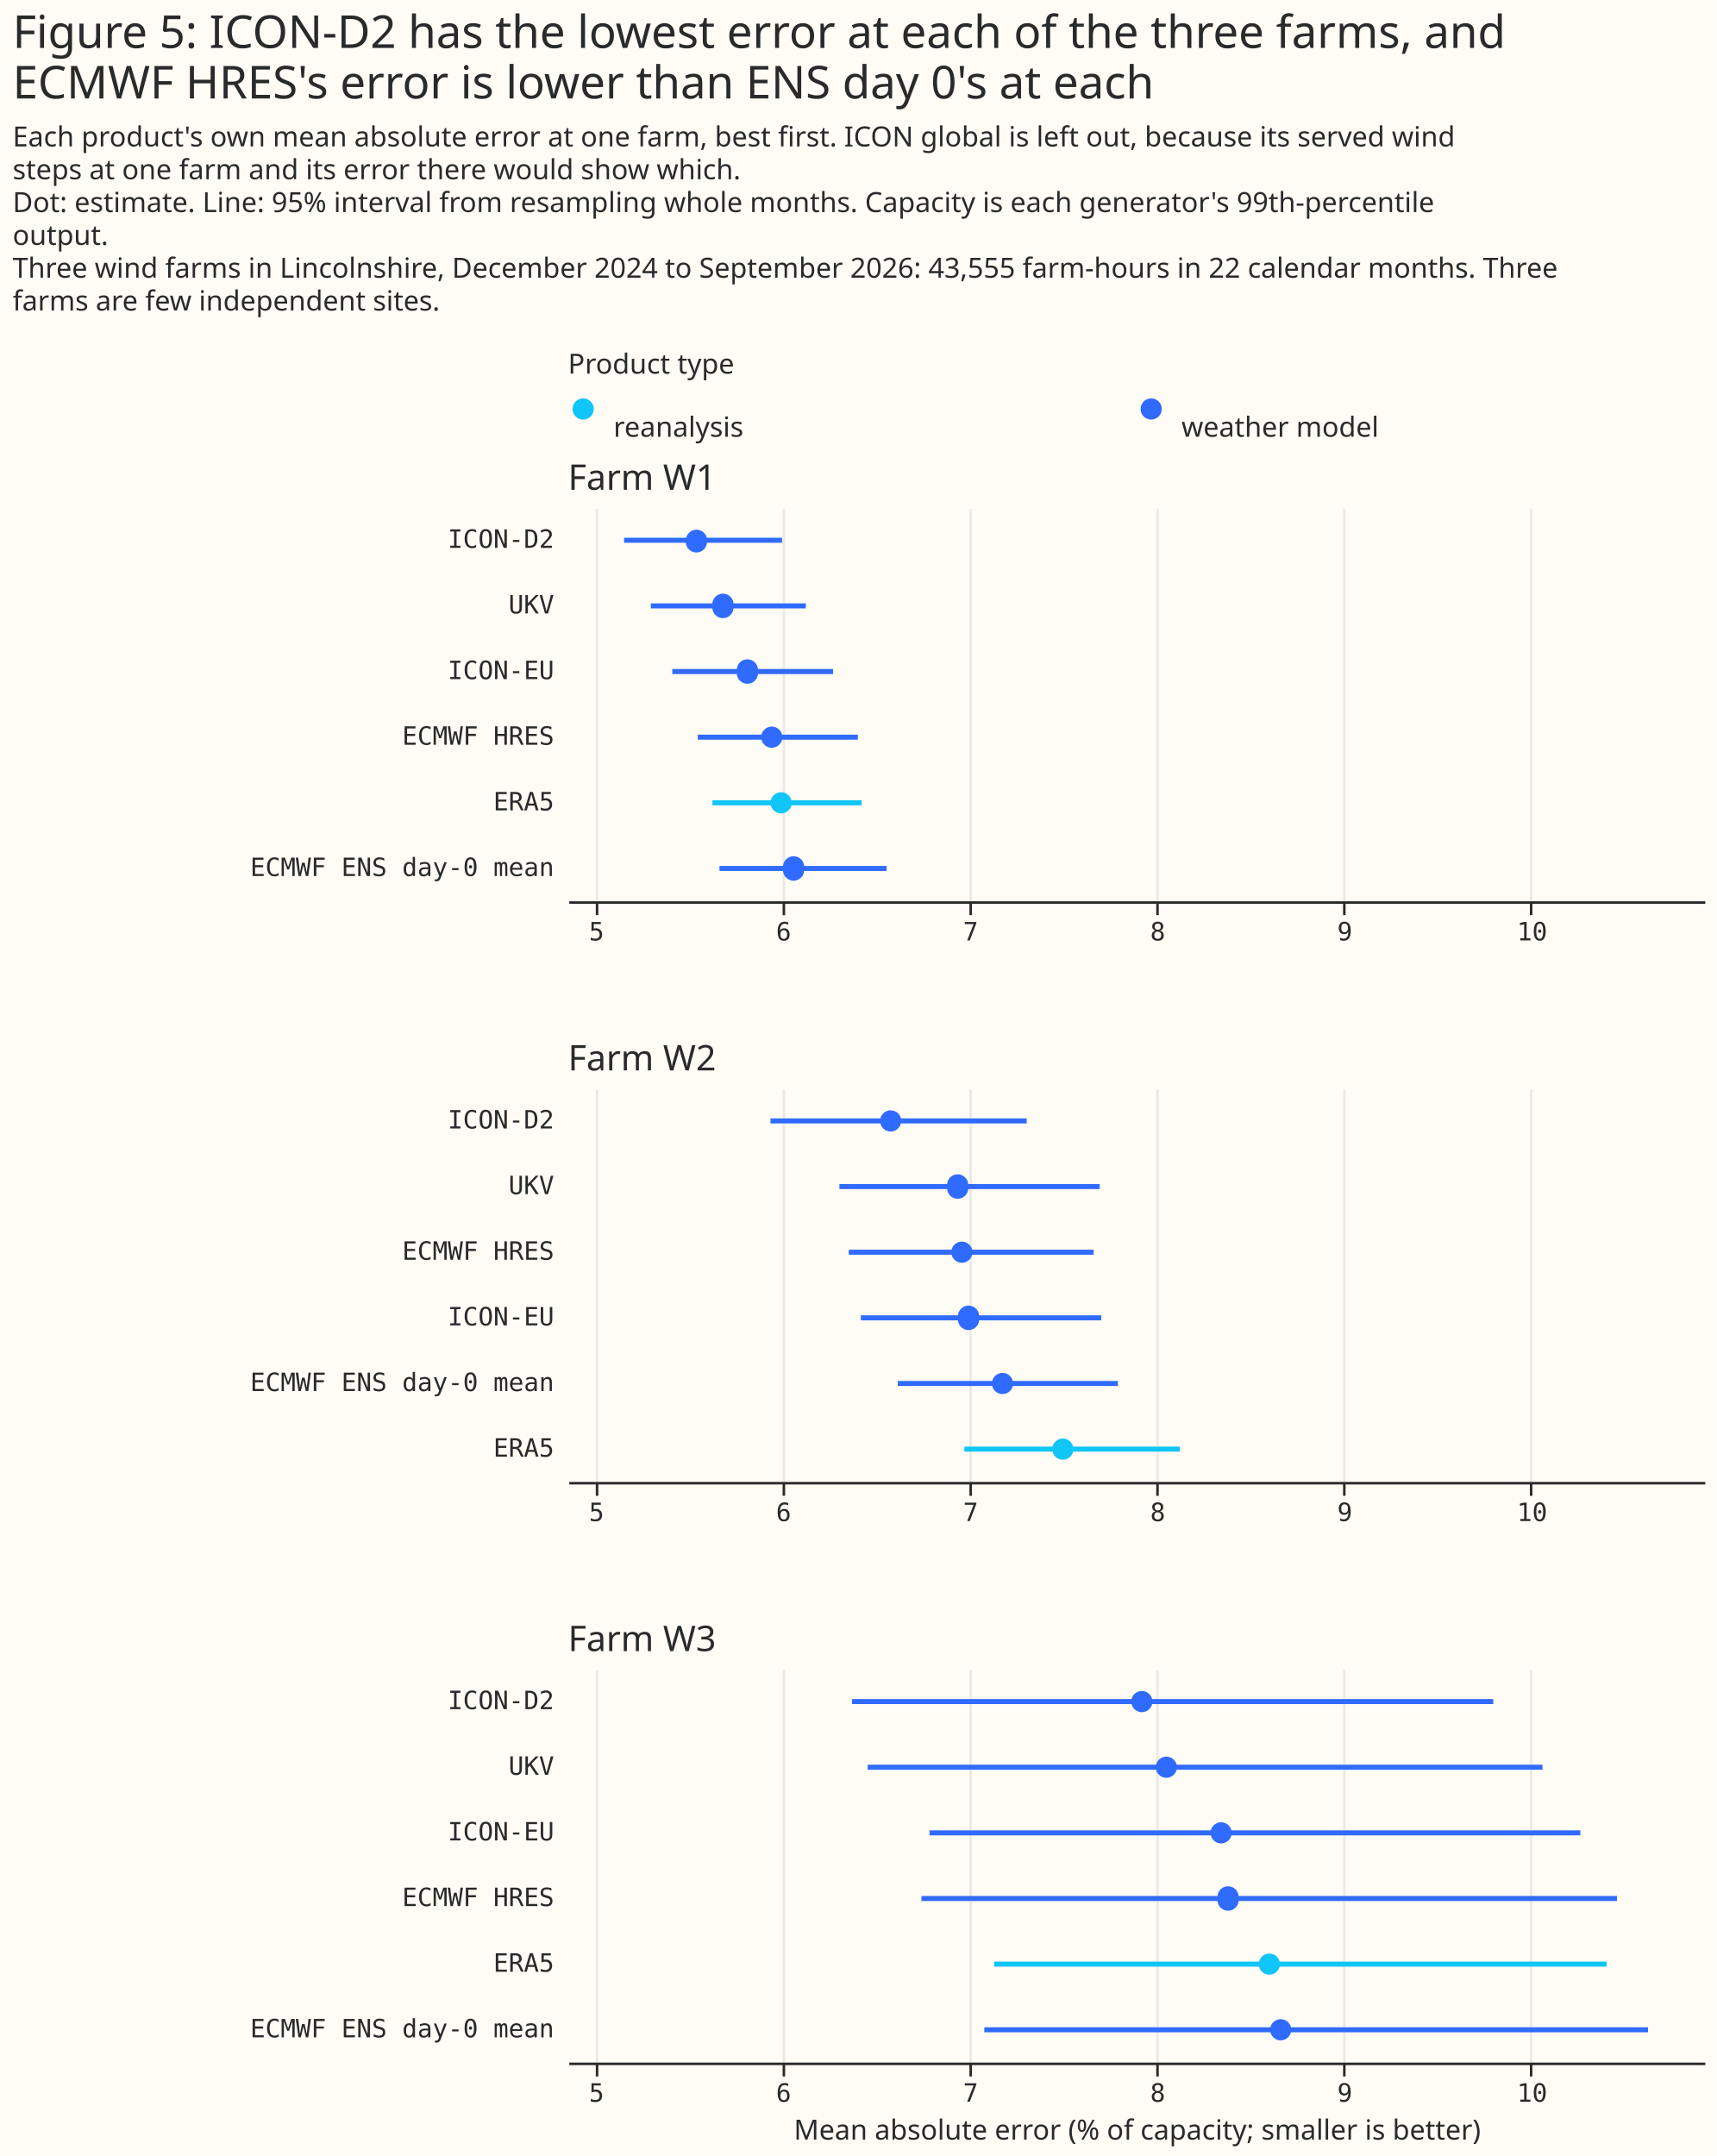
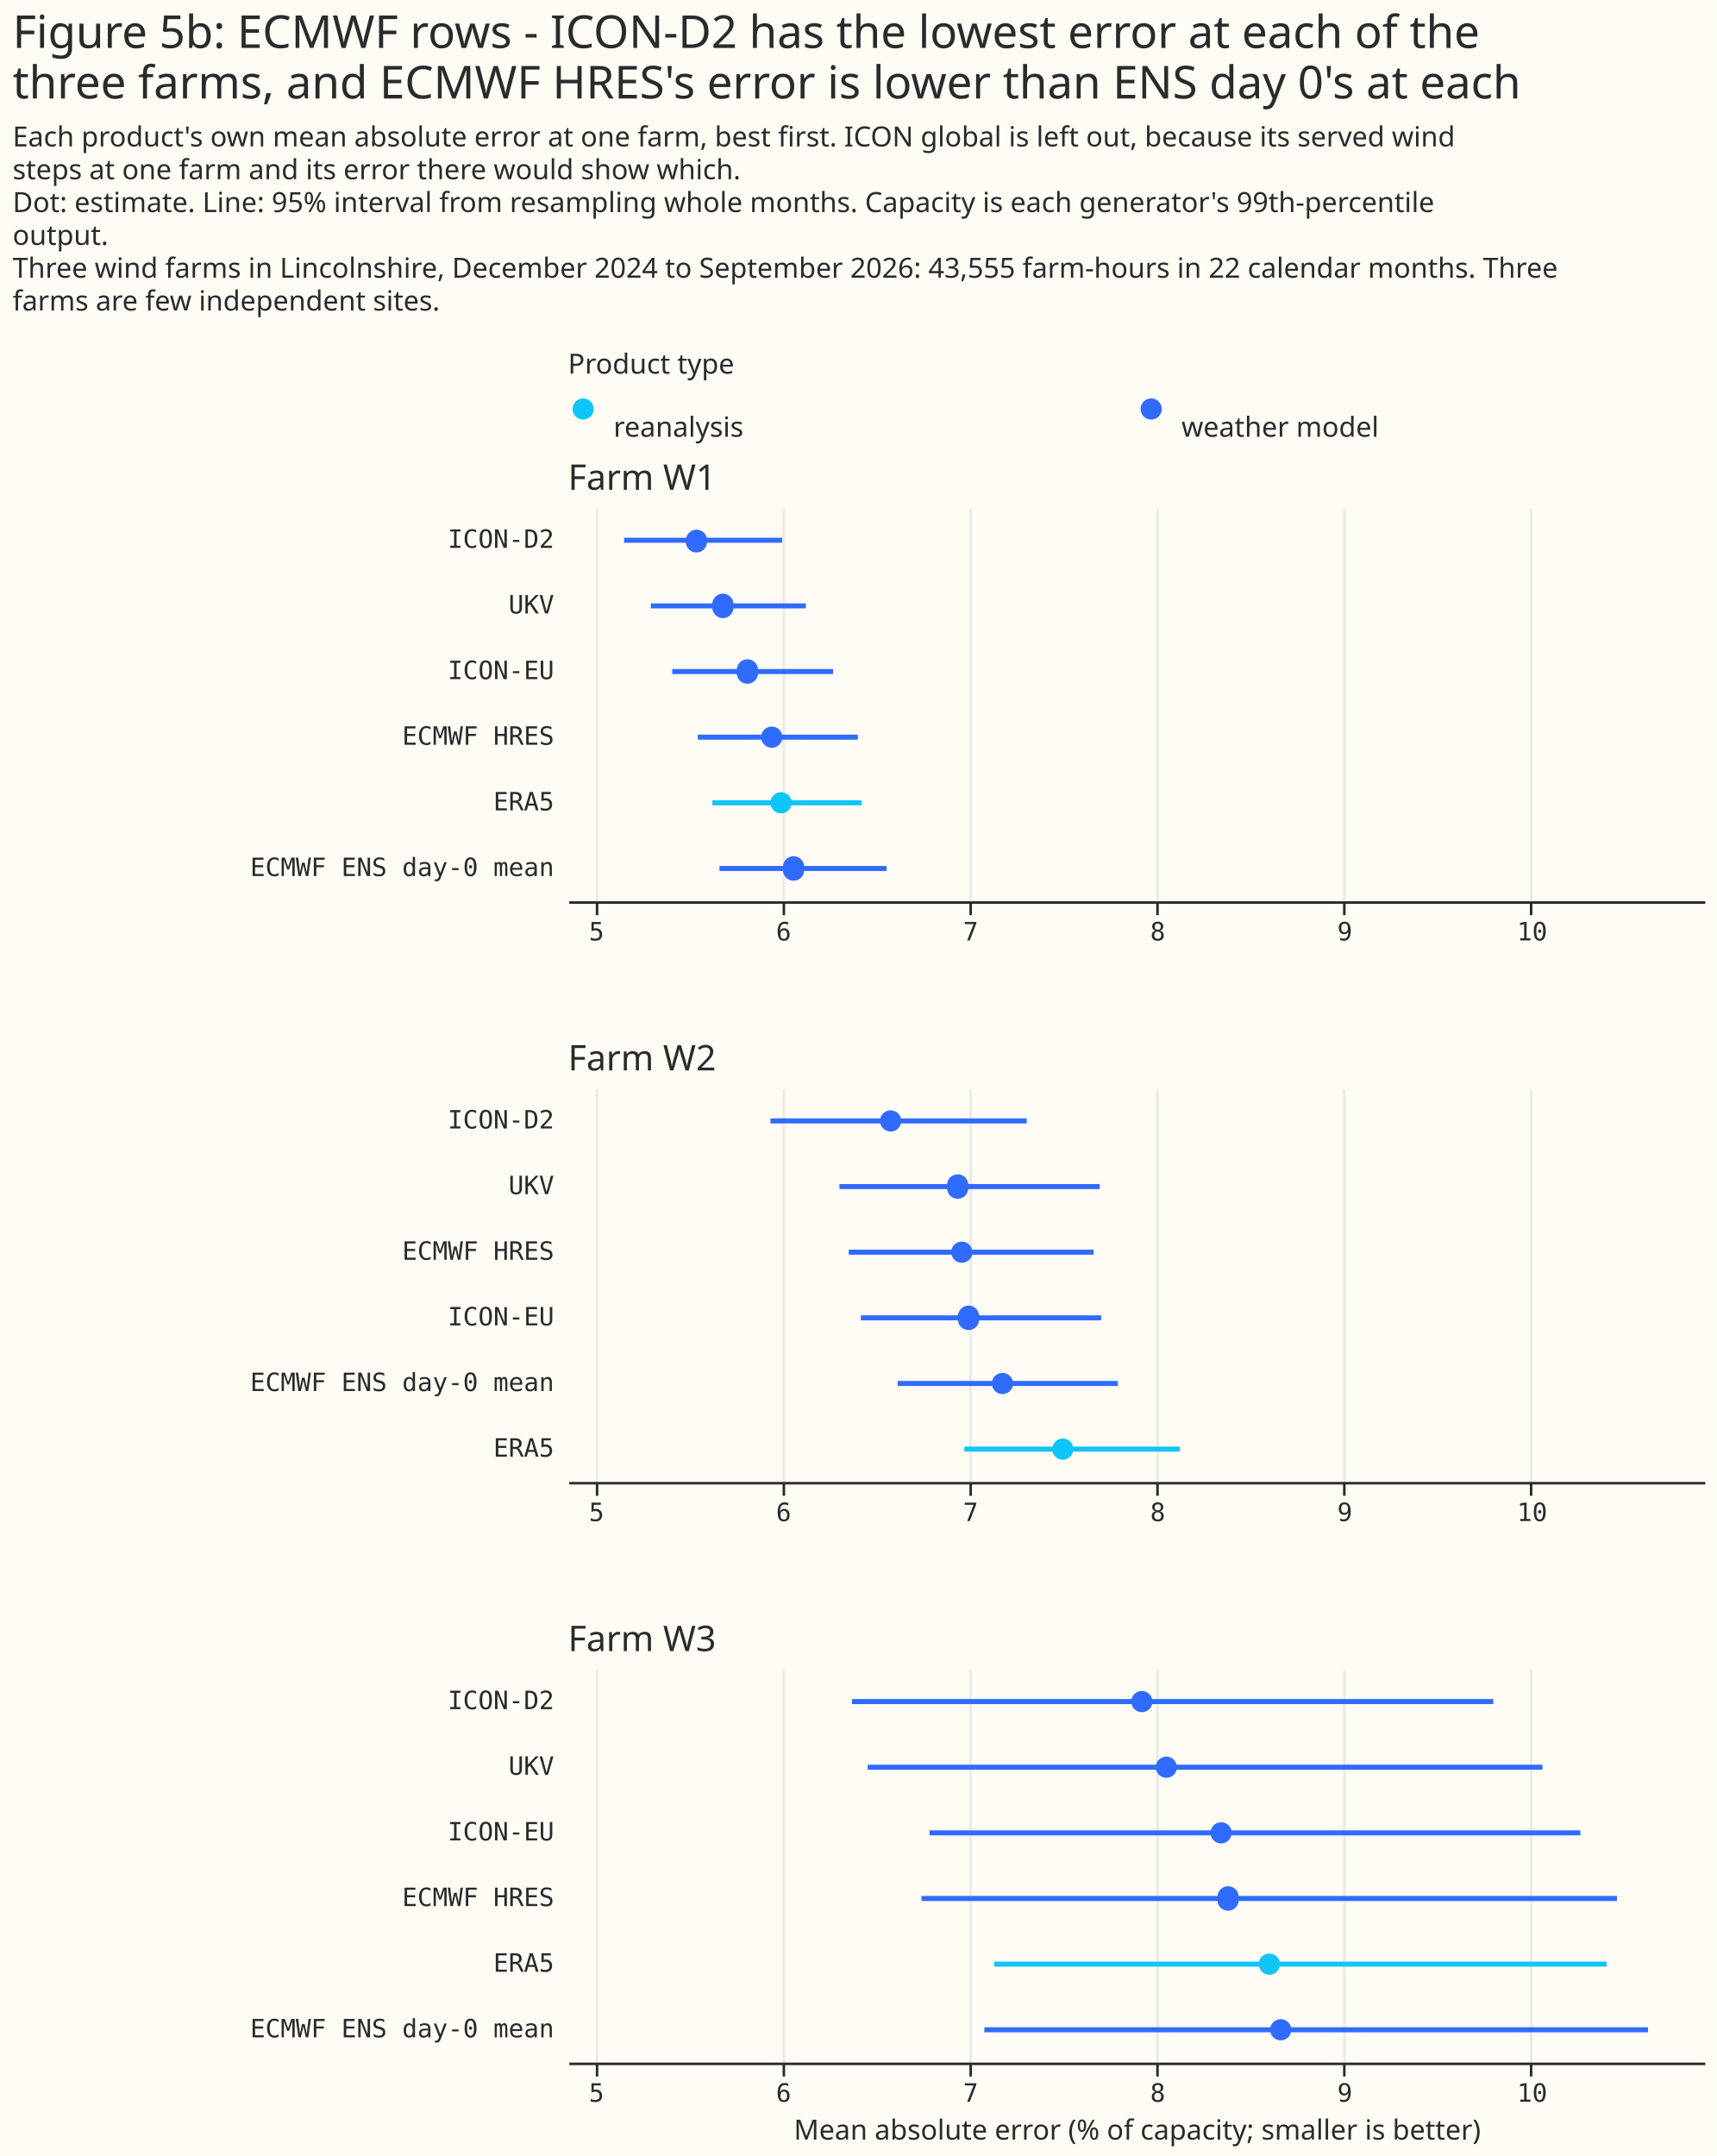
<svg xmlns="http://www.w3.org/2000/svg" width="680" height="854" class="marks" viewBox="0 0 680 854">
  <path fill="#fffbf5" d="M0 0h680v854H0z" />
  <g fill="none" stroke-miterlimit="10" aria-roledescription="group mark container" class="mark-group role-frame root">
    <path d="M225 154h450z" aria-hidden="true" class="background" />
    <g aria-roledescription="group mark container" class="mark-group role-scope concat_0_group">
      <g aria-roledescription="group mark container" class="mark-group role-scope concat_0_concat_0_group">
        <path fill="#fffbf5" d="M225 154h450v16H225Z" aria-hidden="true" class="background" />
        <g aria-roledescription="symbol mark container" class="mark-symbol role-mark concat_0_concat_0_layer_0_marks">
          <path fill="#10c5f7" d="M235.2 162a4.2 4.2 0 1 1-8.4 0 4.2 4.2 0 1 1 8.4 0" aria-label="x: 6; colour: #10C5F7; shape: circle" aria-roledescription="point" />
          <path fill="#306bff" d="M460.2 162a4.2 4.2 0 1 1-8.4 0 4.2 4.2 0 1 1 8.4 0" aria-label="x: 231; colour: #306BFF; shape: circle" aria-roledescription="point" />
        </g>
        <g fill="#292b2b" aria-roledescription="text mark container" class="mark-text role-mark concat_0_concat_0_layer_2_marks" font-family="Matter XH, DM Sans, sans-serif" font-size="11">
          <text aria-label="x: 6; label: reanalysis" aria-roledescription="text mark" transform="translate(243 173)">reanalysis</text>
          <text aria-label="x: 231; label: weather model" aria-roledescription="text mark" transform="translate(468 173)">weather model</text>
        </g>
        <g class="mark-group role-title">
          <text fill="#292b2b" aria-label="Title text 'Product type'" aria-roledescription="title" class="mark-text role-title-text" font-family="Matter XH, DM Sans, sans-serif" font-size="11" pointer-events="none" transform="translate(225 148)">Product type</text>
        </g>
      </g>
      <g aria-roledescription="group mark container" class="mark-group role-scope concat_0_concat_1_group">
        <path fill="#fffbf5" d="M225 201h450v156H225Z" aria-hidden="true" class="background" />
        <g aria-hidden="true" class="mark-group role-axis">
          <path stroke="#eaeaea" d="M236.5 357.5v-156m74 156v-156m74 156v-156m74 156v-156m74 156v-156m74 156v-156" class="mark-rule role-axis-grid" pointer-events="none" />
        </g>
        <g aria-label="X-axis for a linear scale with values from 4.85 to 10.93" aria-roledescription="axis" class="mark-group role-axis" pointer-events="none">
          <path stroke="#292b2b" d="M236.5 357.5v5m74-5v5m74-5v5m74-5v5m74-5v5m74-5v5" class="mark-rule role-axis-tick" />
          <g fill="#292b2b" class="mark-text role-axis-label" font-family="Matter Semi Mono, Roboto Mono, monospace" font-size="10" text-anchor="middle">
            <text transform="translate(236.3 372.5)">5</text>
            <text transform="translate(310.4 372.5)">6</text>
            <text transform="translate(384.5 372.5)">7</text>
            <text transform="translate(458.6 372.5)">8</text>
            <text transform="translate(532.7 372.5)">9</text>
            <text transform="translate(606.9 372.5)">10</text>
          </g>
          <path stroke="#292b2b" d="M225.5 357.5h450" class="mark-rule role-axis-domain" />
        </g>
        <g aria-label="Y-axis for a discrete scale with 6 values: ICON-D2, UKV, ICON-EU, ECMWF HRES, ERA5, ECMWF ENS day-0 mean" aria-roledescription="axis" class="mark-group role-axis">
          <g fill="#292b2b" class="mark-text role-axis-label" font-family="Matter Semi Mono, Roboto Mono, monospace" font-size="10" pointer-events="none" text-anchor="end">
            <text transform="translate(219.5 217)">ICON-D2</text>
            <text transform="translate(219.5 243)">UKV</text>
            <text transform="translate(219.5 269)">ICON-EU</text>
            <text transform="translate(219.5 295)">ECMWF HRES</text>
            <text transform="translate(219.5 321)">ERA5</text>
            <text transform="translate(219.5 347)">ECMWF ENS day-0 mean</text>
          </g>
        </g>
        <g stroke-width="2" aria-hidden="true" class="mark-rule role-mark concat_0_concat_1_layer_0_marks" clip-path="url(#a)" transform="translate(225 201)">
          <path stroke="#306bff" d="M22.2 13h62.6m-52 26h61.4M41.3 65H105M51.4 91h63.4" />
          <path stroke="#10c5f7" d="M57.2 117h59.1" />
          <path stroke="#306bff" d="M60 143h66.2" />
        </g>
        <g aria-hidden="true" class="mark-symbol role-mark concat_0_concat_1_layer_1_marks" clip-path="url(#b)" transform="translate(225 201)">
          <path fill="#306bff" d="M55 13a4.2 4.2 0 1 1-8.3 0 4.2 4.2 0 1 1 8.4 0m10.4 26a4.2 4.2 0 1 1-8.3 0 4.2 4.2 0 1 1 8.3 0m9.7 26a4.2 4.2 0 1 1-8.3 0 4.2 4.2 0 1 1 8.3 0m9.7 26a4.2 4.2 0 1 1-8.4 0 4.2 4.2 0 1 1 8.4 0" />
          <path fill="#10c5f7" d="M88.6 117a4.2 4.2 0 1 1-8.4 0 4.2 4.2 0 1 1 8.4 0" />
          <path fill="#306bff" d="M93.5 143a4.2 4.2 0 1 1-8.3 0 4.2 4.2 0 1 1 8.3 0" />
        </g>
        <g class="mark-group role-title">
          <text fill="#292b2b" aria-label="Title text 'Farm W1'" aria-roledescription="title" class="mark-text role-title-text" font-family="Matter XH, DM Sans, sans-serif" font-size="14" pointer-events="none" transform="translate(225 194)">Farm W1</text>
        </g>
      </g>
    </g>
    <g aria-roledescription="group mark container" class="mark-group role-scope concat_1_group">
      <path fill="#fffbf5" d="M225 431h450v156H225Z" aria-hidden="true" class="background" />
      <g aria-hidden="true" class="mark-group role-axis">
        <path stroke="#eaeaea" d="M236.5 587.5v-156m74 156v-156m74 156v-156m74 156v-156m74 156v-156m74 156v-156" class="mark-rule role-axis-grid" pointer-events="none" />
      </g>
      <g aria-label="X-axis for a linear scale with values from 4.85 to 10.93" aria-roledescription="axis" class="mark-group role-axis" pointer-events="none">
        <path stroke="#292b2b" d="M236.5 587.5v5m74-5v5m74-5v5m74-5v5m74-5v5m74-5v5" class="mark-rule role-axis-tick" />
        <g fill="#292b2b" class="mark-text role-axis-label" font-family="Matter Semi Mono, Roboto Mono, monospace" font-size="10" text-anchor="middle">
          <text transform="translate(236.3 602.5)">5</text>
          <text transform="translate(310.4 602.5)">6</text>
          <text transform="translate(384.5 602.5)">7</text>
          <text transform="translate(458.6 602.5)">8</text>
          <text transform="translate(532.7 602.5)">9</text>
          <text transform="translate(606.9 602.5)">10</text>
        </g>
        <path stroke="#292b2b" d="M225.5 587.5h450" class="mark-rule role-axis-domain" />
      </g>
      <g aria-label="Y-axis for a discrete scale with 6 values: ICON-D2, UKV, ECMWF HRES, ICON-EU, ECMWF ENS day-0 mean, ERA5" aria-roledescription="axis" class="mark-group role-axis">
        <g fill="#292b2b" class="mark-text role-axis-label" font-family="Matter Semi Mono, Roboto Mono, monospace" font-size="10" pointer-events="none" text-anchor="end">
          <text transform="translate(219.5 447)">ICON-D2</text>
          <text transform="translate(219.5 473)">UKV</text>
          <text transform="translate(219.5 499)">ECMWF HRES</text>
          <text transform="translate(219.5 525)">ICON-EU</text>
          <text transform="translate(219.5 551)">ECMWF ENS day-0 mean</text>
          <text transform="translate(219.5 577)">ERA5</text>
        </g>
      </g>
      <g stroke-width="2" aria-hidden="true" class="mark-rule role-mark concat_1_layer_0_marks" clip-path="url(#c)" transform="translate(225 431)">
        <path stroke="#306bff" d="M80.2 13h101.5m-74.2 26h103.1m-99.4 26h97M116 91h95.2m-80.6 26h87.2" />
        <path stroke="#10c5f7" d="M157 143h85.3" />
      </g>
      <g aria-hidden="true" class="mark-symbol role-mark concat_1_layer_1_marks" clip-path="url(#d)" transform="translate(225 431)">
        <path fill="#306bff" d="M132 13a4.2 4.2 0 1 1-8.4 0 4.2 4.2 0 1 1 8.4 0m26.5 26a4.2 4.2 0 1 1-8.3 0 4.2 4.2 0 1 1 8.3 0m1.7 26a4.2 4.2 0 1 1-8.4 0 4.2 4.2 0 1 1 8.4 0m2.6 26a4.2 4.2 0 1 1-8.3 0 4.2 4.2 0 1 1 8.3 0m13.5 26a4.2 4.2 0 1 1-8.4 0 4.2 4.2 0 1 1 8.4 0" />
        <path fill="#10c5f7" d="M200.2 143a4.2 4.2 0 1 1-8.4 0 4.2 4.2 0 1 1 8.4 0" />
      </g>
      <g class="mark-group role-title">
        <text fill="#292b2b" aria-label="Title text 'Farm W2'" aria-roledescription="title" class="mark-text role-title-text" font-family="Matter XH, DM Sans, sans-serif" font-size="14" pointer-events="none" transform="translate(225 424)">Farm W2</text>
      </g>
    </g>
    <g aria-roledescription="group mark container" class="mark-group role-scope concat_2_group">
      <path fill="#fffbf5" d="M225 661h450v156H225Z" aria-hidden="true" class="background" />
      <g aria-hidden="true" class="mark-group role-axis">
        <path stroke="#eaeaea" d="M236.5 817.5v-156m74 156v-156m74 156v-156m74 156v-156m74 156v-156m74 156v-156" class="mark-rule role-axis-grid" pointer-events="none" />
      </g>
      <g aria-label="X-axis titled 'Mean absolute error (% of capacity; smaller is better)' for a linear scale with values from 4.85 to 10.93" aria-roledescription="axis" class="mark-group role-axis" pointer-events="none">
        <path stroke="#292b2b" d="M236.5 817.5v5m74-5v5m74-5v5m74-5v5m74-5v5m74-5v5" class="mark-rule role-axis-tick" />
        <g fill="#292b2b" class="mark-text role-axis-label" font-family="Matter Semi Mono, Roboto Mono, monospace" font-size="10" text-anchor="middle">
          <text transform="translate(236.3 832.5)">5</text>
          <text transform="translate(310.4 832.5)">6</text>
          <text transform="translate(384.5 832.5)">7</text>
          <text transform="translate(458.6 832.5)">8</text>
          <text transform="translate(532.7 832.5)">9</text>
          <text transform="translate(606.9 832.5)">10</text>
        </g>
        <path stroke="#292b2b" d="M225.5 817.5h450" class="mark-rule role-axis-domain" />
        <text fill="#292b2b" class="mark-text role-axis-title" font-family="Matter XH, DM Sans, sans-serif" font-size="11" text-anchor="middle" transform="translate(450.5 847.5)">Mean absolute error (% of capacity; smaller is better)</text>
      </g>
      <g aria-label="Y-axis for a discrete scale with 6 values: ICON-D2, UKV, ICON-EU, ECMWF HRES, ERA5, ECMWF ENS day-0 mean" aria-roledescription="axis" class="mark-group role-axis">
        <g fill="#292b2b" class="mark-text role-axis-label" font-family="Matter Semi Mono, Roboto Mono, monospace" font-size="10" pointer-events="none" text-anchor="end">
          <text transform="translate(219.5 677)">ICON-D2</text>
          <text transform="translate(219.5 703)">UKV</text>
          <text transform="translate(219.5 729)">ICON-EU</text>
          <text transform="translate(219.5 755)">ECMWF HRES</text>
          <text transform="translate(219.5 781)">ERA5</text>
          <text transform="translate(219.5 807)">ECMWF ENS day-0 mean</text>
        </g>
      </g>
      <g stroke-width="2" aria-hidden="true" class="mark-rule role-mark concat_2_layer_0_marks" clip-path="url(#e)" transform="translate(225 661)">
        <path stroke="#306bff" d="M112.5 13h254M118.7 39H386M143.2 65H401M140 91h275.5" />
        <path stroke="#10c5f7" d="M168.8 117h242.6" />
        <path stroke="#306bff" d="M164.9 143h262.9" />
      </g>
      <g aria-hidden="true" class="mark-symbol role-mark concat_2_layer_1_marks" clip-path="url(#f)" transform="translate(225 661)">
        <path fill="#306bff" d="M231.5 13a4.2 4.2 0 1 1-8.4 0 4.2 4.2 0 1 1 8.4 0m9.7 26a4.2 4.2 0 1 1-8.4 0 4.2 4.2 0 1 1 8.4 0m21.7 26a4.2 4.2 0 1 1-8.4 0 4.2 4.2 0 1 1 8.4 0m2.7 26a4.2 4.2 0 1 1-8.3 0 4.2 4.2 0 1 1 8.3 0" />
        <path fill="#10c5f7" d="M282 117a4.2 4.2 0 1 1-8.4 0 4.2 4.2 0 1 1 8.4 0" />
        <path fill="#306bff" d="M286.5 143a4.2 4.2 0 1 1-8.4 0 4.2 4.2 0 1 1 8.4 0" />
      </g>
      <g class="mark-group role-title">
        <text fill="#292b2b" aria-label="Title text 'Farm W3'" aria-roledescription="title" class="mark-text role-title-text" font-family="Matter XH, DM Sans, sans-serif" font-size="14" pointer-events="none" transform="translate(225 654)">Farm W3</text>
      </g>
    </g>
    <g fill="#292b2b" class="mark-group role-title" font-family="Matter XH, DM Sans, sans-serif" pointer-events="none">
-       <text aria-label="Title text 'Figure 5: ICON-D2 has the lowest error at each of the three farms, and ECMWF HRES's error is lower than ENS day 0's at each'" aria-roledescription="title" class="mark-text role-title-text" font-size="18" transform="translate(5 19)">
-         <tspan>Figure 5: ICON-D2 has the lowest error at each of the three farms, and</tspan>
-         <tspan x="0" dy="20">ECMWF HRES's error is lower than ENS day 0's at each</tspan>
+       <text aria-label="Title text 'Figure 5b: ECMWF rows - ICON-D2 has the lowest error at each of the three farms, and ECMWF HRES's error is lower than ENS day 0's at each'" aria-roledescription="title" class="mark-text role-title-text" font-size="18" transform="translate(5 19)">
+         <tspan>Figure 5b: ECMWF rows - ICON-D2 has the lowest error at each of the</tspan>
+         <tspan x="0" dy="20">three farms, and ECMWF HRES's error is lower than ENS day 0's at each</tspan>
      </text>
      <text aria-label="Subtitle text 'Each product's own mean absolute error at one farm, best first. ICON global is left out, because its served wind steps at one farm and its error there would show which. Dot: estimate. Line: 95% interval from resampling whole months. Capacity is each generator's 99th-percentile output. Three wind farms in Lincolnshire, December 2024 to September 2026: 43,555 farm-hours in 22 calendar months. Three farms are few independent sites.'" aria-roledescription="subtitle" class="mark-text role-title-subtitle" font-size="11" transform="translate(5 58)">
        <tspan>Each product's own mean absolute error at one farm, best first. ICON global is left out, because its served wind</tspan>
        <tspan x="0" dy="13">steps at one farm and its error there would show which.</tspan>
        <tspan x="0" dy="13">Dot: estimate. Line: 95% interval from resampling whole months. Capacity is each generator's 99th-percentile</tspan>
        <tspan x="0" dy="13">output.</tspan>
        <tspan x="0" dy="13">Three wind farms in Lincolnshire, December 2024 to September 2026: 43,555 farm-hours in 22 calendar months. Three</tspan>
        <tspan x="0" dy="13">farms are few independent sites.</tspan>
      </text>
    </g>
  </g>
  <defs>
    <clipPath id="a">
      <path d="M0 0h450v156H0z" />
    </clipPath>
    <clipPath id="b">
      <path d="M0 0h450v156H0z" />
    </clipPath>
    <clipPath id="c">
      <path d="M0 0h450v156H0z" />
    </clipPath>
    <clipPath id="d">
      <path d="M0 0h450v156H0z" />
    </clipPath>
    <clipPath id="e">
      <path d="M0 0h450v156H0z" />
    </clipPath>
    <clipPath id="f">
      <path d="M0 0h450v156H0z" />
    </clipPath>
  </defs>
</svg>
